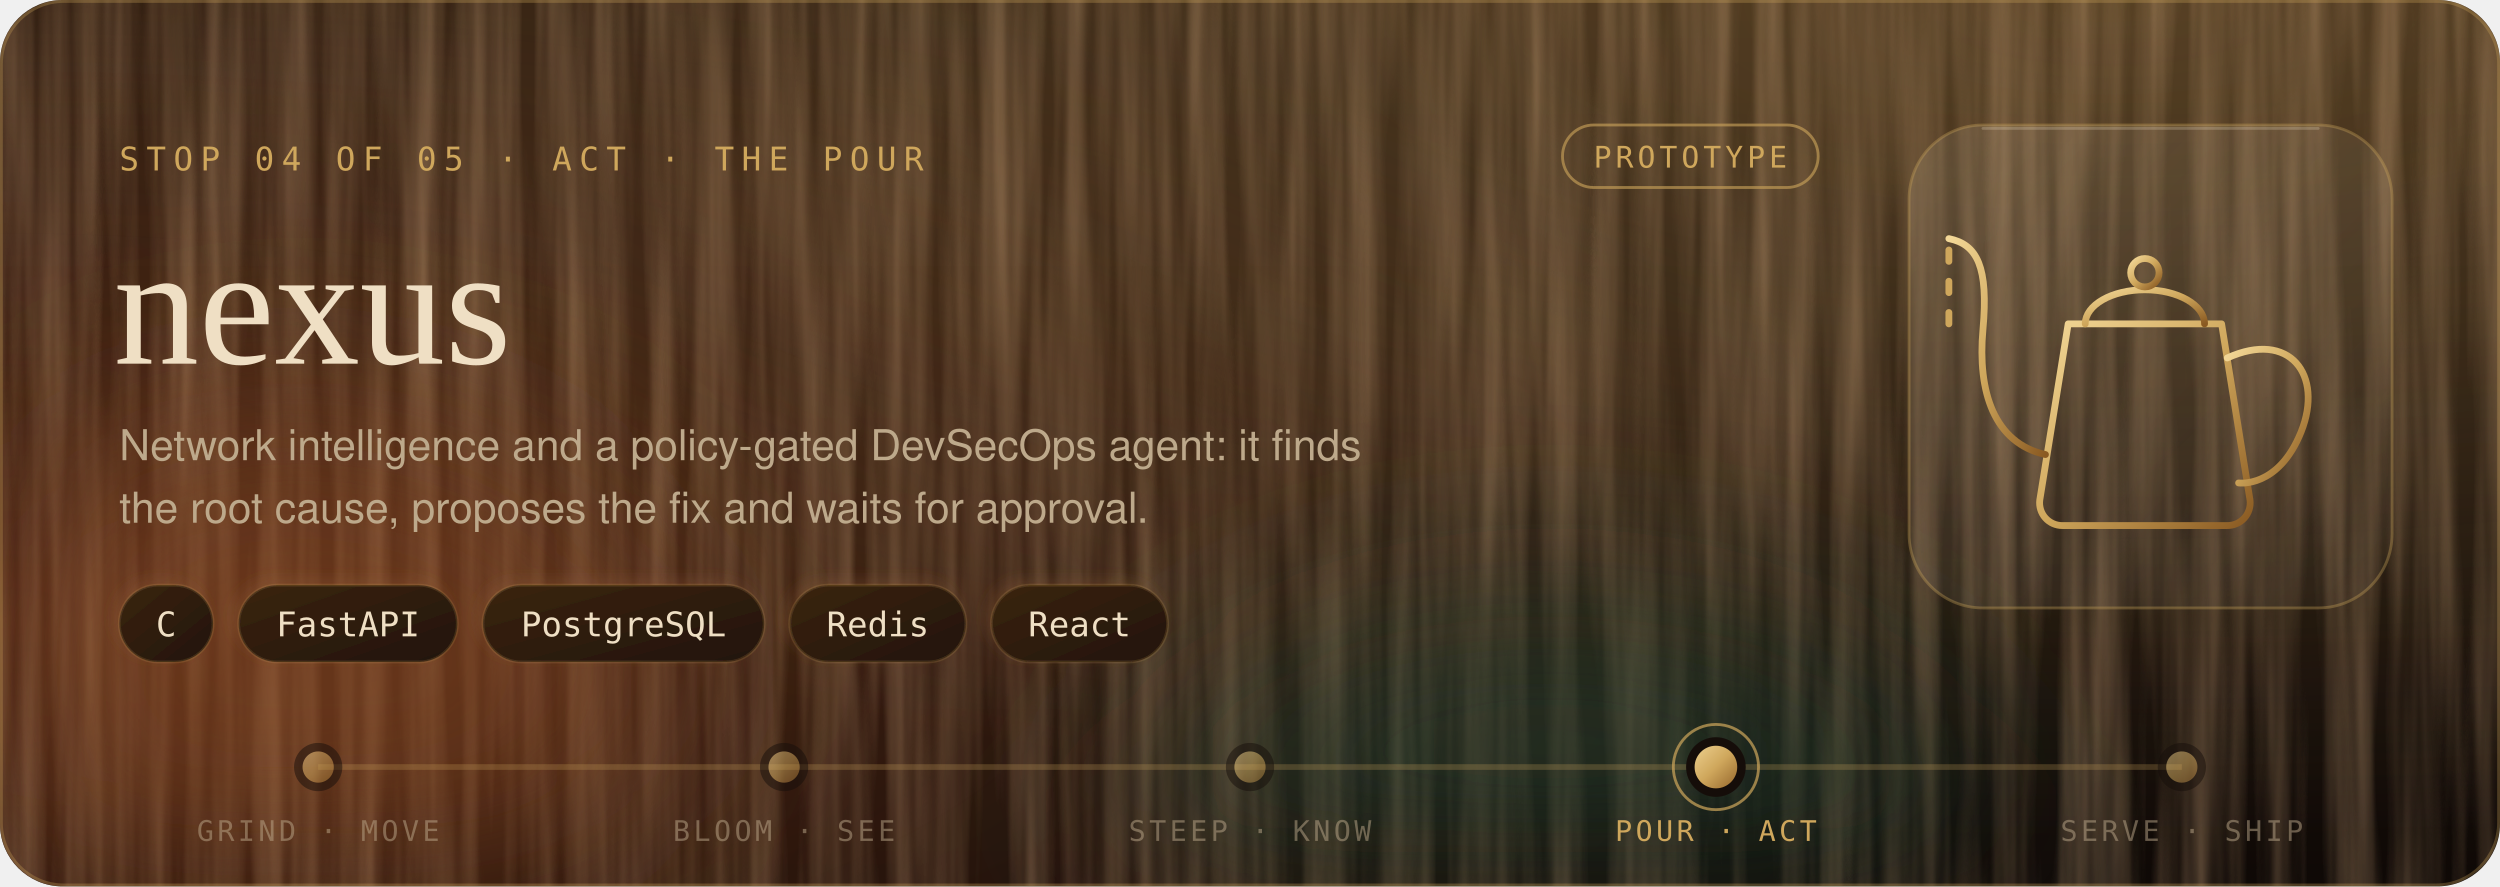
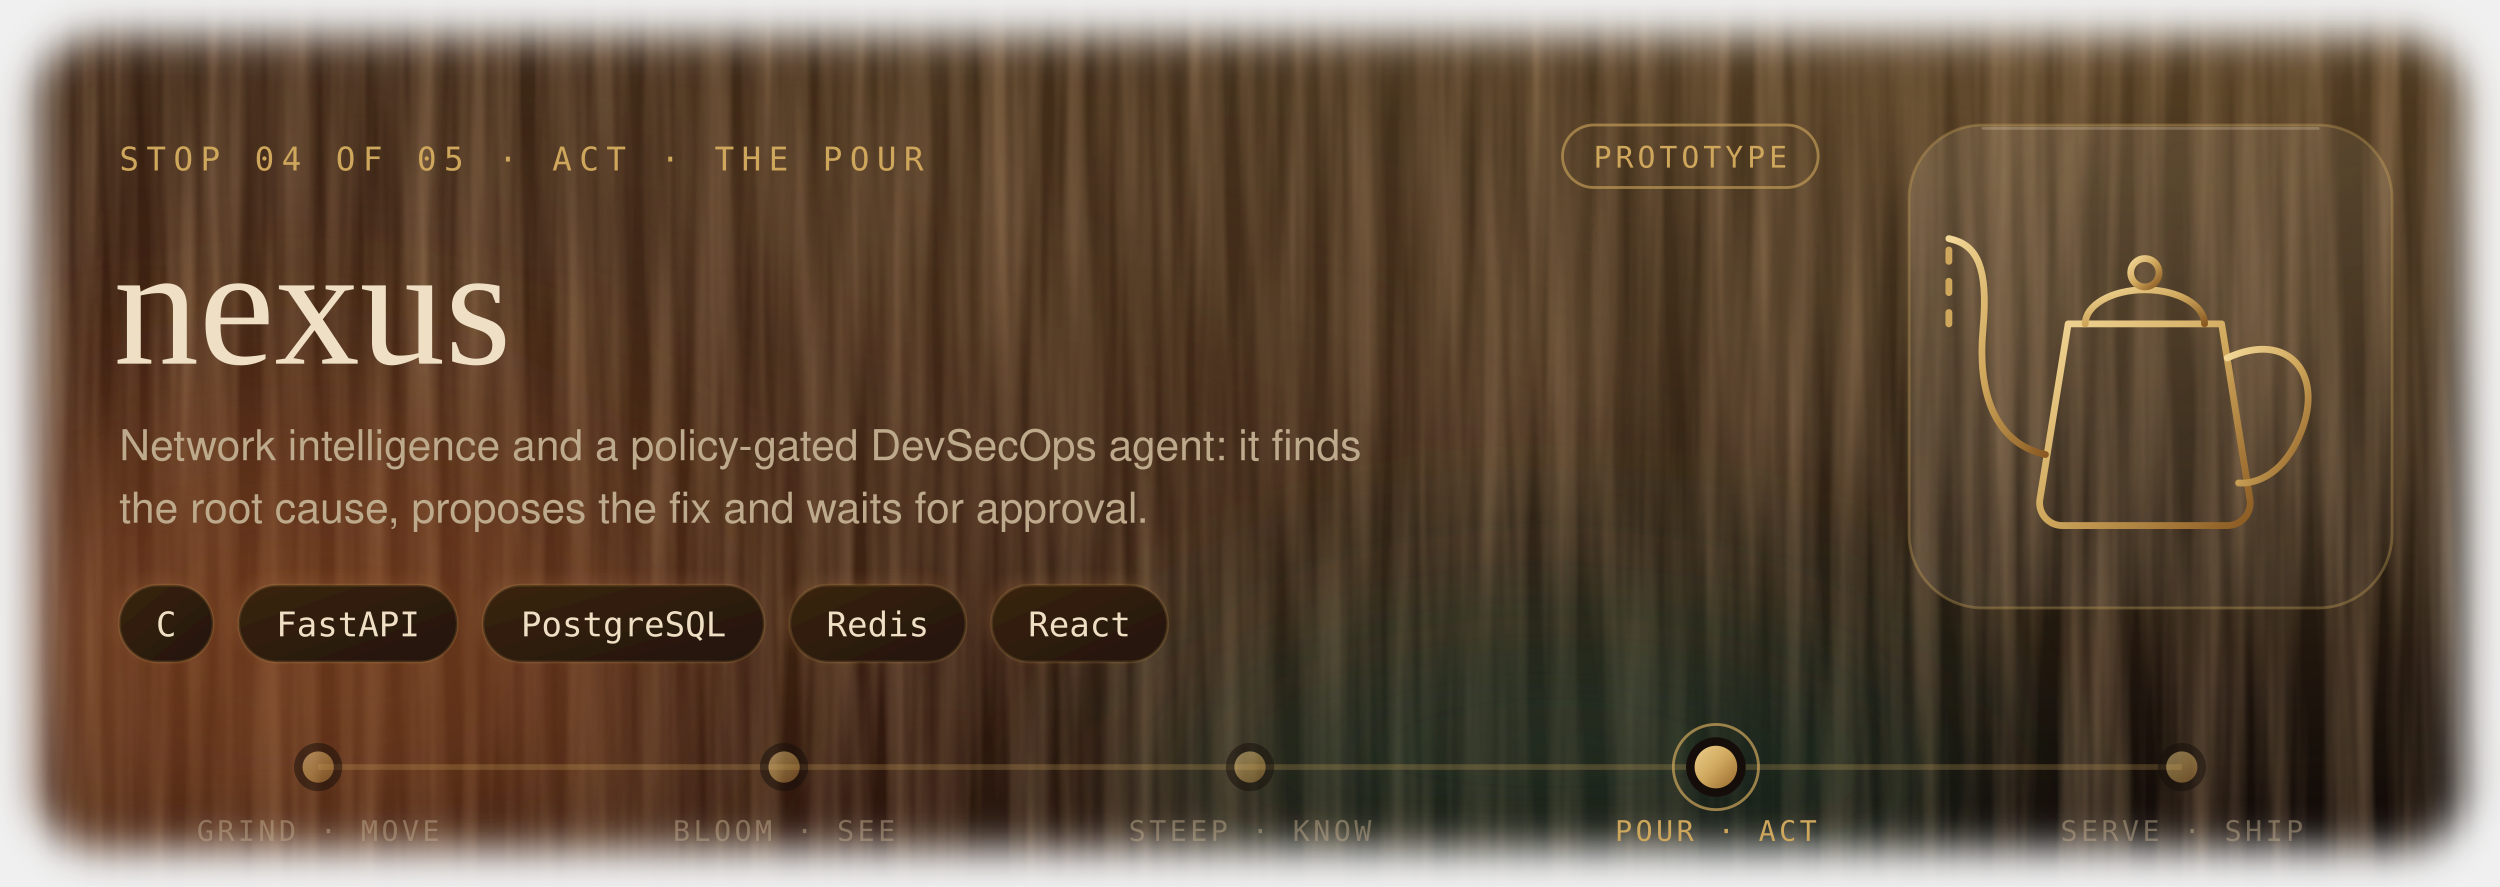
<svg xmlns="http://www.w3.org/2000/svg" viewBox="0 0 880 312" width="100%" role="img" aria-label="nexus: Network intelligence and a policy-gated DevSecOps agent: it finds the root cause, proposes the fix and waits for approval.">
  <defs>
    <linearGradient id="wall" x1="0" y1="0" x2="0" y2="1">
      <stop offset="0" stop-color="#24150c" />
      <stop offset=".6" stop-color="#170e09" />
      <stop offset="1" stop-color="#0f0906" />
    </linearGradient>
    <radialGradient id="lamp" cx=".84" cy="0" r=".95">
      <stop offset="0" stop-color="#cfa75c" stop-opacity=".30" />
      <stop offset="1" stop-color="#cfa75c" stop-opacity="0" />
    </radialGradient>
    <radialGradient id="ember" cx="0" cy=".7" r=".8">
      <stop offset="0" stop-color="#7a3a1e" stop-opacity=".55" />
      <stop offset="1" stop-color="#7a3a1e" stop-opacity="0" />
    </radialGradient>
    <linearGradient id="glass" x1="0" y1="0" x2="1" y2="1">
      <stop offset="0" stop-color="#efdfc4" stop-opacity=".13" />
      <stop offset="1" stop-color="#efdfc4" stop-opacity=".03" />
    </linearGradient>
    <linearGradient id="green" x1="0" y1="0" x2="1" y2="1">
      <stop offset="0" stop-color="#1d4435" stop-opacity=".85" />
      <stop offset="1" stop-color="#efdfc4" stop-opacity=".04" />
    </linearGradient>
    <linearGradient id="brass" x1="0" y1="0" x2="1" y2="1">
      <stop offset="0" stop-color="#f3d898" />
      <stop offset=".5" stop-color="#cfa75c" />
      <stop offset="1" stop-color="#8a5a22" />
    </linearGradient>
    <linearGradient id="neo" x1="0" y1="0" x2="1" y2="1">
      <stop offset="0" stop-color="#3a2411" />
      <stop offset="1" stop-color="#22140b" />
    </linearGradient>
    <linearGradient id="fade" x1="0" y1="0" x2="1" y2="0">
      <stop offset="0" stop-color="#cfa75c" stop-opacity=".75" />
      <stop offset="1" stop-color="#cfa75c" stop-opacity="0" />
    </linearGradient>
    <filter id="grain" x="0" y="0" width="100%" height="100%">
      <feTurbulence type="fractalNoise" baseFrequency=".11 .005" numOctaves="3" seed="7" />
      <feColorMatrix values="0 0 0 0 .62  0 0 0 0 .38  0 0 0 0 .2  1.4 0 0 0 -.42" />
    </filter>
    <filter id="blur" x="-60%" y="-60%" width="220%" height="220%">
      <feGaussianBlur stdDeviation="36" />
    </filter>
+     <filter id="soft" x="-10%" y="-20%" width="120%" height="140%">
+       <feGaussianBlur stdDeviation="7" />
+     </filter>
    <filter id="lift" x="-20%" y="-40%" width="140%" height="190%">
      <feDropShadow dx="3" dy="4" stdDeviation="4" flood-color="#000" flood-opacity=".6" />
      <feDropShadow dx="-2" dy="-2" stdDeviation="2.5" flood-color="#96623a" flood-opacity=".26" />
    </filter>
+     <mask id="feather">
+       <rect x="13" y="13" width="854" height="286" rx="22" fill="#fff" filter="url(#soft)" />
+     </mask>
    <clipPath id="clip">
      <rect width="880" height="312" rx="22" />
    </clipPath>
  </defs>
-   <g clip-path="url(#clip)">
+   <g mask="url(#feather)">
    <rect width="880" height="312" fill="url(#wall)" />
    <rect width="880" height="312" fill="url(#ember)" />
    <rect width="880" height="312" fill="url(#lamp)" />
    <rect width="880" height="312" filter="url(#grain)" opacity=".5" />
    <ellipse cx="106" cy="234" rx="130" ry="90" fill="#8a4a22" opacity=".5" filter="url(#blur)">
      <animateTransform attributeName="transform" type="translate" values="0 0;34 -18;-18 12;0 0" dur="24s" repeatCount="indefinite" />
    </ellipse>
    <ellipse cx="546" cy="296" rx="150" ry="80" fill="#1d4435" opacity=".55" filter="url(#blur)">
      <animateTransform attributeName="transform" type="translate" values="0 0;-40 -14;22 10;0 0" dur="29s" repeatCount="indefinite" />
    </ellipse>
  </g>
-   <rect x=".5" y=".5" width="879" height="311" rx="22" fill="none" stroke="#cfa75c" stroke-opacity=".3" />
  <text x="42" y="60" font-family="'SF Mono',Menlo,Consolas,'DejaVu Sans Mono',monospace" font-size="11.5" fill="#cfa75c" letter-spacing="2.6">STOP 04 OF 05 · ACT · THE POUR</text>
  <g transform="translate(550,44)">
    <rect x="0" y="0" width="90" height="22" rx="11" fill="none" stroke="#cfa75c" stroke-opacity=".6" />
    <text x="45.0" y="15" font-family="'SF Mono',Menlo,Consolas,'DejaVu Sans Mono',monospace" font-size="10.5" fill="#cfa75c" text-anchor="middle" letter-spacing="1.4">PROTOTYPE</text>
  </g>
  <text x="40" y="128" font-family="'Bodoni 72','Bodoni MT',Didot,'Playfair Display',Georgia,'Times New Roman',serif" font-size="60" fill="#efdfc4">nexus</text>
  <text x="42" y="162" font-family="'Helvetica Neue',Helvetica,Arial,sans-serif" font-size="15" fill="#bda98b">Network intelligence and a policy-gated DevSecOps agent: it finds</text>
  <text x="42" y="184" font-family="'Helvetica Neue',Helvetica,Arial,sans-serif" font-size="15" fill="#bda98b">the root cause, proposes the fix and waits for approval.</text>
  <g filter="url(#lift)">
    <rect x="42" y="206" width="33" height="27" rx="13.5" fill="url(#neo)" stroke="#cfa75c" stroke-opacity=".16" />
  </g>
  <text x="58.5" y="224" font-family="'SF Mono',Menlo,Consolas,'DejaVu Sans Mono',monospace" font-size="12" fill="#efdfc4" text-anchor="middle">C</text>
  <g filter="url(#lift)">
    <rect x="84" y="206" width="77" height="27" rx="13.5" fill="url(#neo)" stroke="#cfa75c" stroke-opacity=".16" />
  </g>
  <text x="122.5" y="224" font-family="'SF Mono',Menlo,Consolas,'DejaVu Sans Mono',monospace" font-size="12" fill="#efdfc4" text-anchor="middle">FastAPI</text>
  <g filter="url(#lift)">
    <rect x="170" y="206" width="99" height="27" rx="13.5" fill="url(#neo)" stroke="#cfa75c" stroke-opacity=".16" />
  </g>
  <text x="219.5" y="224" font-family="'SF Mono',Menlo,Consolas,'DejaVu Sans Mono',monospace" font-size="12" fill="#efdfc4" text-anchor="middle">PostgreSQL</text>
  <g filter="url(#lift)">
    <rect x="278" y="206" width="62" height="27" rx="13.5" fill="url(#neo)" stroke="#cfa75c" stroke-opacity=".16" />
  </g>
  <text x="309.0" y="224" font-family="'SF Mono',Menlo,Consolas,'DejaVu Sans Mono',monospace" font-size="12" fill="#efdfc4" text-anchor="middle">Redis</text>
  <g filter="url(#lift)">
    <rect x="349" y="206" width="62" height="27" rx="13.5" fill="url(#neo)" stroke="#cfa75c" stroke-opacity=".16" />
  </g>
  <text x="380.0" y="224" font-family="'SF Mono',Menlo,Consolas,'DejaVu Sans Mono',monospace" font-size="12" fill="#efdfc4" text-anchor="middle">React</text>
  <rect x="672" y="44" width="170" height="170" rx="26" fill="url(#glass)" stroke="#cfa75c" stroke-opacity=".34" />
  <path d="M698 45.2 H816" stroke="#fff0d2" stroke-opacity=".22" stroke-linecap="round" />
  <g transform="translate(672,44)">
    <g fill="none" stroke="url(#brass)" stroke-width="2.4" stroke-linecap="round" stroke-linejoin="round">
      <path d="M56 70h54l10 62a8 8 0 0 1-8 9H54a8 8 0 0 1-8-9z" />
      <path d="M62 70a21 12 0 0 1 42 0" />
      <circle cx="83" cy="52" r="5" />
      <path d="M48 116c-18-4-24-22-22-44s-2-30-12-32" />
      <path d="M112 82c22-10 34 6 26 26s-22 18-22 18" />
    </g>
    <path d="M14 44v30" stroke="#cfa75c" stroke-width="2.4" stroke-linecap="round" stroke-dasharray="4 7">
      <animate attributeName="stroke-dashoffset" values="0;-22" dur="1.2s" repeatCount="indefinite" />
    </path>
  </g>
  <path d="M112.0 270H768.0" stroke="#cfa75c" stroke-opacity=".25" stroke-width="2" />
  <path d="M112.0 270H768.0" stroke="url(#brass)" stroke-width="2.5" stroke-linecap="round" stroke-dasharray="60 656.0">
    <animate attributeName="stroke-dashoffset" values="60;-656.0" dur="5s" repeatCount="indefinite" />
  </path>
  <circle cx="112.0" cy="270" r="7" fill="url(#brass)" stroke="#150d09" stroke-width="3" opacity=".5" />
  <text x="112.0" y="296" font-family="'SF Mono',Menlo,Consolas,'DejaVu Sans Mono',monospace" font-size="10" fill="#bda98b" text-anchor="middle" letter-spacing="1.2" opacity=".5">GRIND · MOVE</text>
  <circle cx="276.0" cy="270" r="7" fill="url(#brass)" stroke="#150d09" stroke-width="3" opacity=".5" />
  <text x="276.0" y="296" font-family="'SF Mono',Menlo,Consolas,'DejaVu Sans Mono',monospace" font-size="10" fill="#bda98b" text-anchor="middle" letter-spacing="1.2" opacity=".5">BLOOM · SEE</text>
  <circle cx="440.0" cy="270" r="7" fill="url(#brass)" stroke="#150d09" stroke-width="3" opacity=".5" />
  <text x="440.0" y="296" font-family="'SF Mono',Menlo,Consolas,'DejaVu Sans Mono',monospace" font-size="10" fill="#bda98b" text-anchor="middle" letter-spacing="1.2" opacity=".5">STEEP · KNOW</text>
  <circle cx="604.0" cy="270" r="15" fill="none" stroke="#cfa75c" stroke-opacity=".7">
    <animate attributeName="r" values="12;19;12" dur="2.6s" repeatCount="indefinite" />
    <animate attributeName="stroke-opacity" values=".8;0;.8" dur="2.6s" repeatCount="indefinite" />
  </circle>
  <circle cx="604.0" cy="270" r="9" fill="url(#brass)" stroke="#150d09" stroke-width="3" opacity="1" />
  <text x="604.0" y="296" font-family="'SF Mono',Menlo,Consolas,'DejaVu Sans Mono',monospace" font-size="10" fill="#cfa75c" text-anchor="middle" letter-spacing="1.2" opacity="1">POUR · ACT</text>
  <circle cx="768.0" cy="270" r="7" fill="url(#brass)" stroke="#150d09" stroke-width="3" opacity=".5" />
  <text x="768.0" y="296" font-family="'SF Mono',Menlo,Consolas,'DejaVu Sans Mono',monospace" font-size="10" fill="#bda98b" text-anchor="middle" letter-spacing="1.2" opacity=".5">SERVE · SHIP</text>
</svg>
